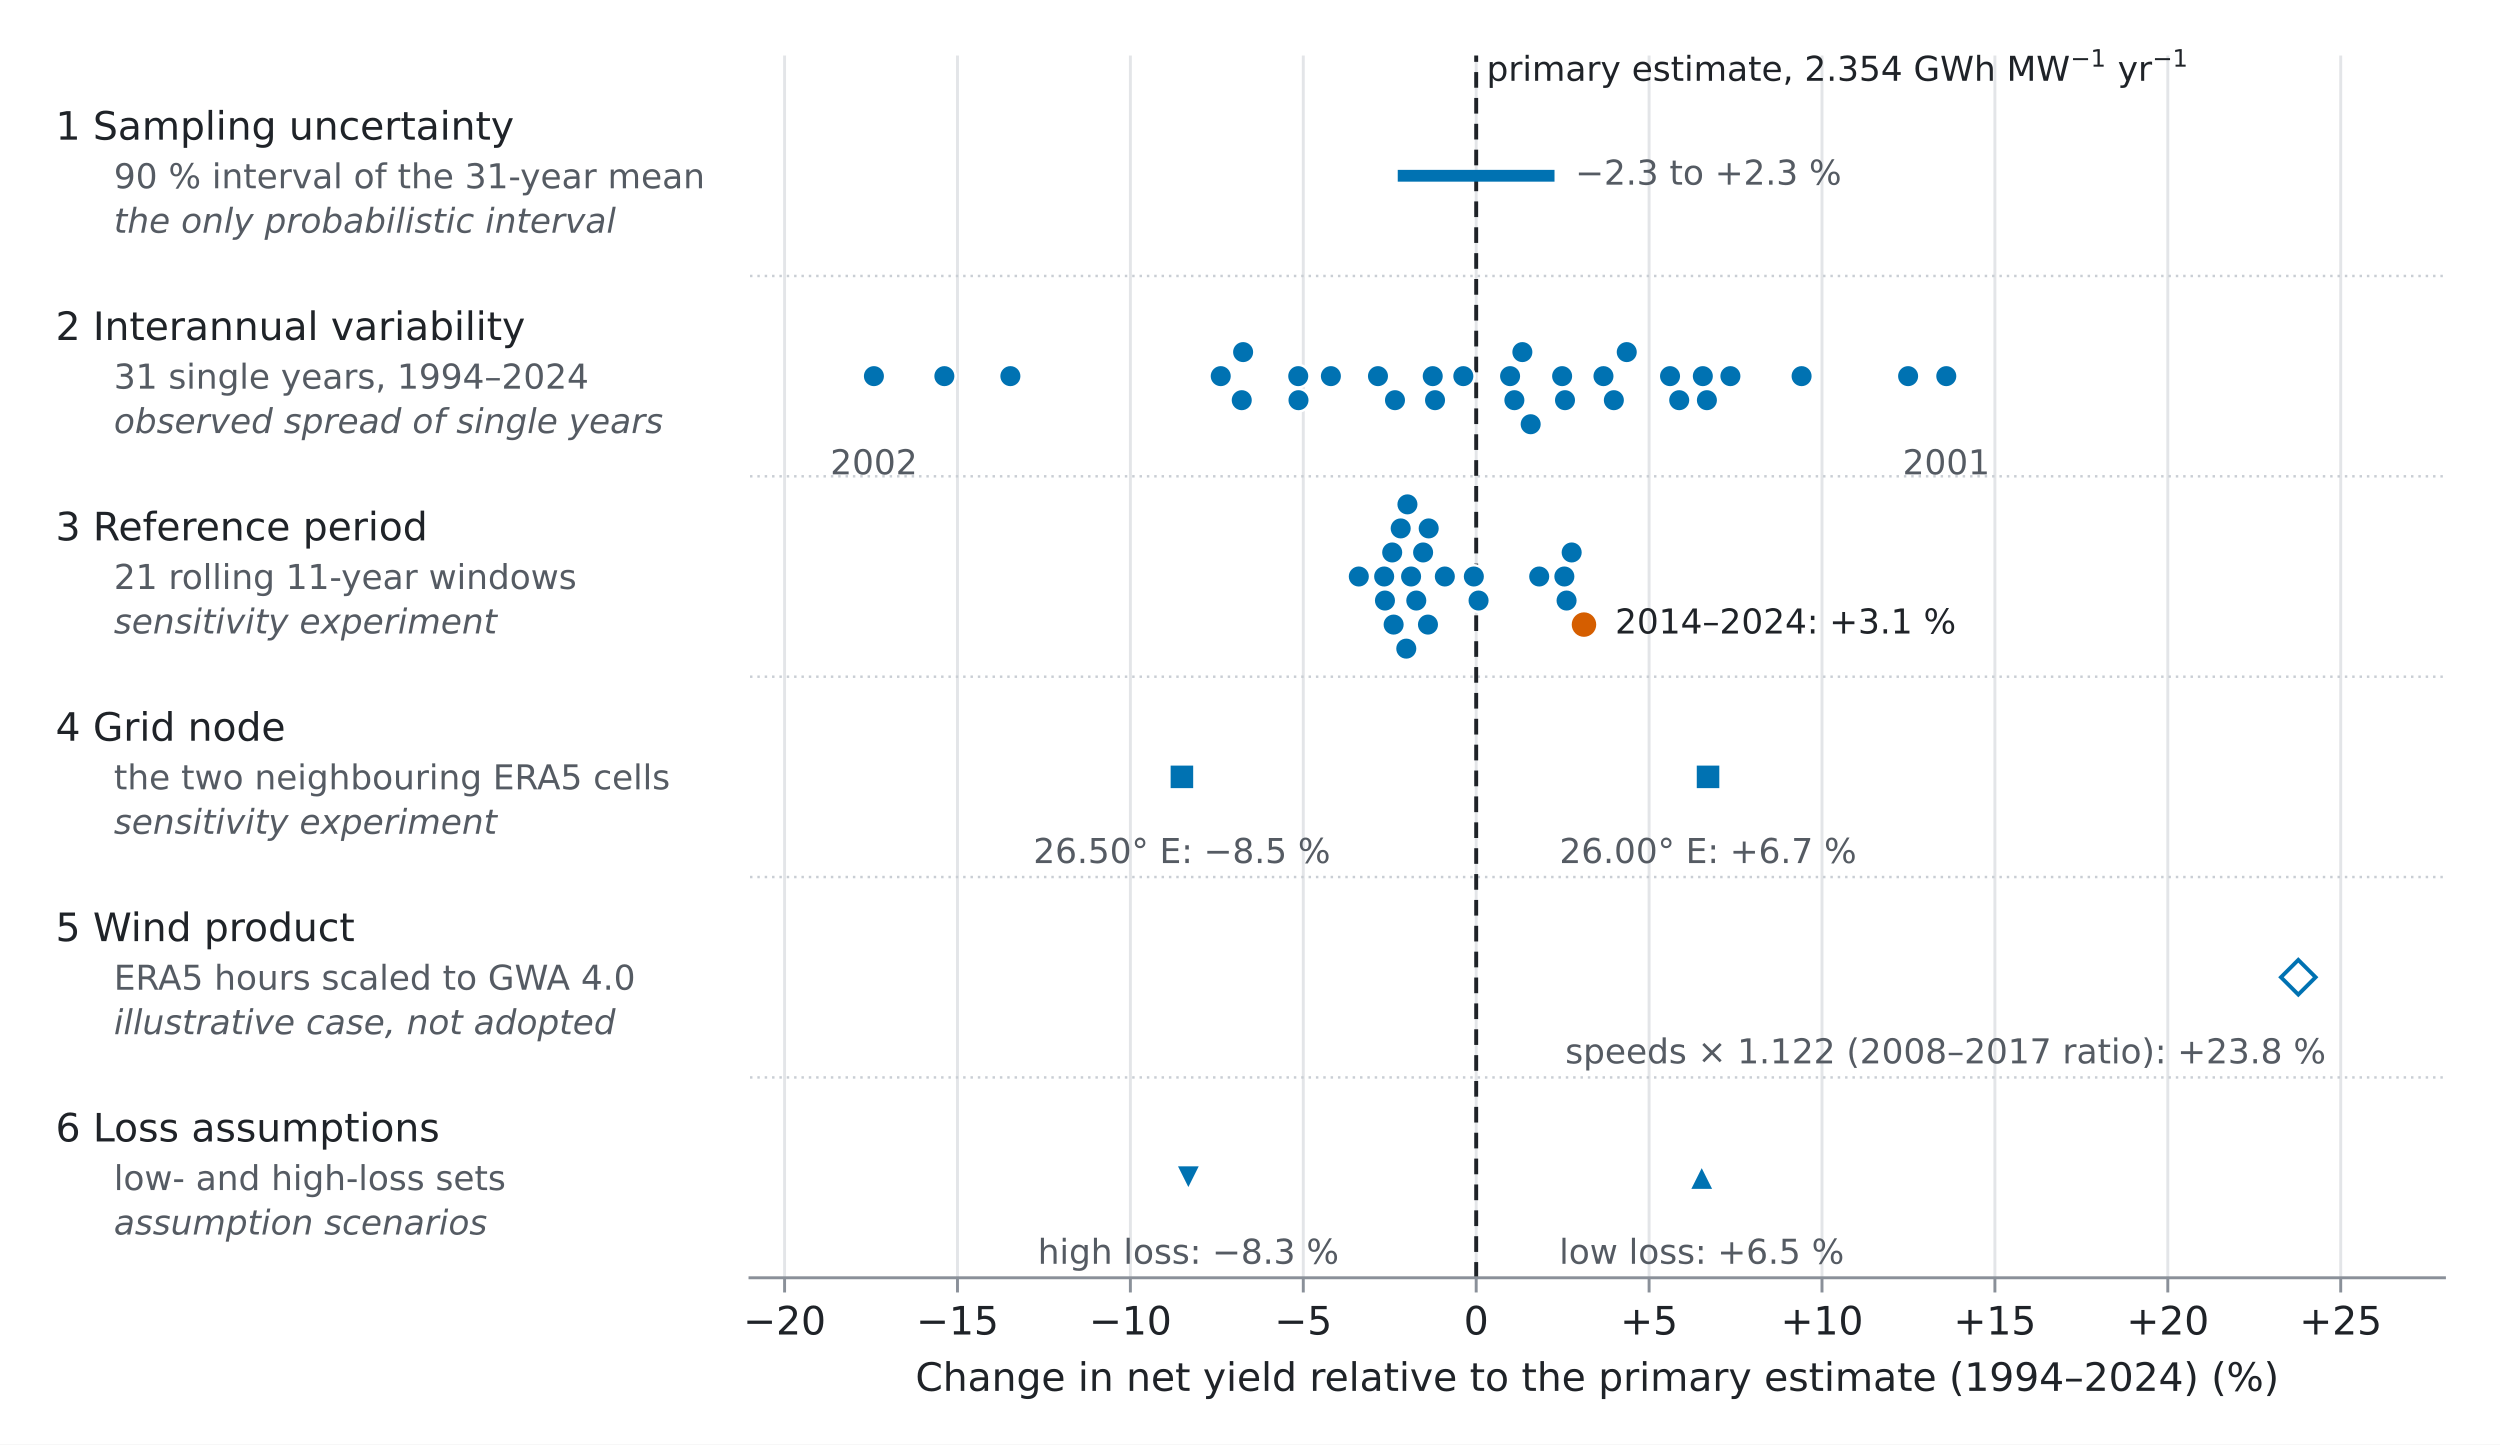
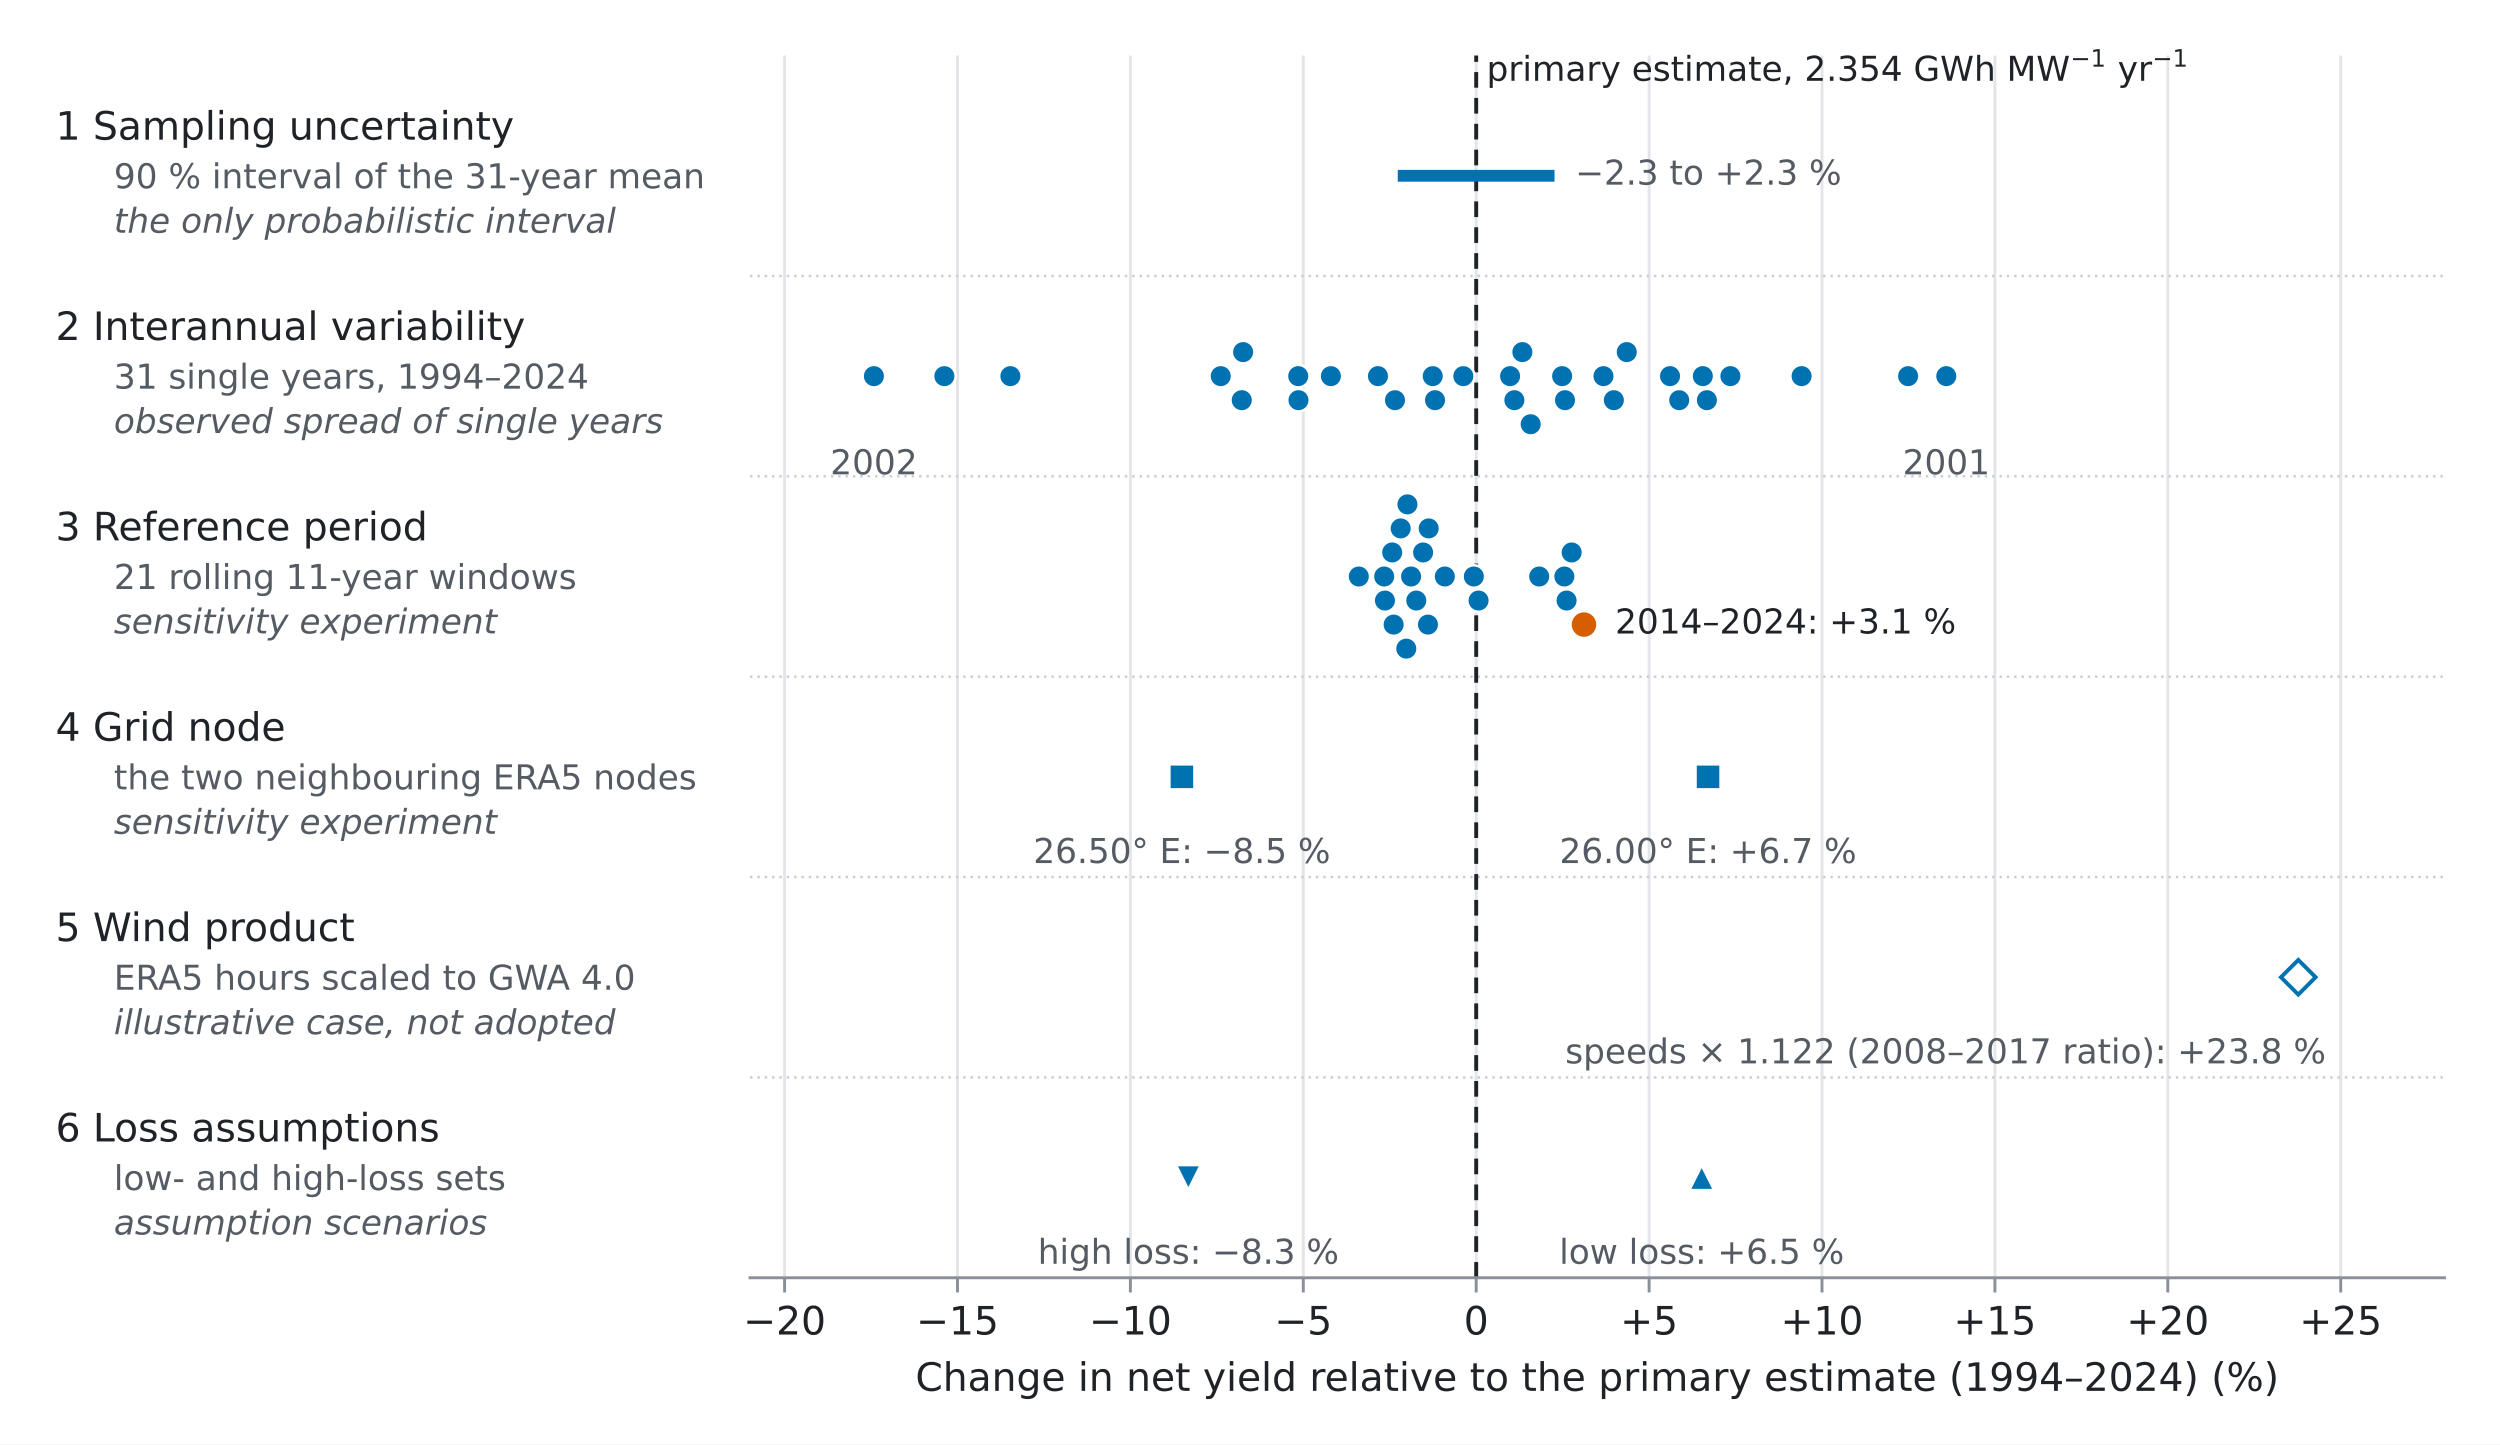
<svg xmlns="http://www.w3.org/2000/svg" xmlns:xlink="http://www.w3.org/1999/xlink" width="510.236pt" height="294.803pt" viewBox="0 0 510.236 294.803" version="1.1">
  <defs>
    <style type="text/css">*{stroke-linejoin: round; stroke-linecap: butt}</style>
  </defs>
  <g id="figure_1">
    <g id="patch_1">
      <path d="M 0 294.803  L 510.236 294.803  L 510.236 0  L 0 0  z " style="fill: #ffffff" />
    </g>
    <g id="axes_1">
      <g id="patch_2">
        <path d="M 153.071 260.787  L 498.898 260.787  L 498.898 11.339  L 153.071 11.339  L 153.071 260.787  z " style="fill: none" />
      </g>
      <g id="matplotlib.axis_1">
        <g id="xtick_1">
          <g id="line2d_1">
            <path d="M 160.129 260.787  L 160.129 11.339  " clip-path="url(#p670b126cd0)" style="fill: none; stroke: #e3e5e8; stroke-width: 0.6; stroke-linecap: square" />
          </g>
          <g id="line2d_2">
            <defs>
              <path id="m638cf57d21" d="M 0 0  L 0 3  " style="stroke: #8a9099; stroke-width: 0.6" />
            </defs>
            <g>
              <use xlink:href="#m638cf57d21" x="160.129" y="260.787" style="fill: #8a9099; stroke: #8a9099; stroke-width: 0.6" />
            </g>
          </g>
          <g id="text_1">
            <text style="font-size: 8px; font-family: 'DejaVu Sans'; text-anchor: middle; fill: #1f2328" x="160.129" y="272.366" transform="rotate(-0 160.1286 272.3655)">−20</text>
          </g>
        </g>
        <g id="xtick_2">
          <g id="line2d_3">
            <path d="M 195.417 260.787  L 195.417 11.339  " clip-path="url(#p670b126cd0)" style="fill: none; stroke: #e3e5e8; stroke-width: 0.6; stroke-linecap: square" />
          </g>
          <g id="line2d_4">
            <g>
              <use xlink:href="#m638cf57d21" x="195.417" y="260.787" style="fill: #8a9099; stroke: #8a9099; stroke-width: 0.6" />
            </g>
          </g>
          <g id="text_2">
            <text style="font-size: 8px; font-family: 'DejaVu Sans'; text-anchor: middle; fill: #1f2328" x="195.417" y="272.366" transform="rotate(-0 195.417 272.3655)">−15</text>
          </g>
        </g>
        <g id="xtick_3">
          <g id="line2d_5">
            <path d="M 230.705 260.787  L 230.705 11.339  " clip-path="url(#p670b126cd0)" style="fill: none; stroke: #e3e5e8; stroke-width: 0.6; stroke-linecap: square" />
          </g>
          <g id="line2d_6">
            <g>
              <use xlink:href="#m638cf57d21" x="230.705" y="260.787" style="fill: #8a9099; stroke: #8a9099; stroke-width: 0.6" />
            </g>
          </g>
          <g id="text_3">
            <text style="font-size: 8px; font-family: 'DejaVu Sans'; text-anchor: middle; fill: #1f2328" x="230.705" y="272.366" transform="rotate(-0 230.7054 272.3655)">−10</text>
          </g>
        </g>
        <g id="xtick_4">
          <g id="line2d_7">
            <path d="M 265.994 260.787  L 265.994 11.339  " clip-path="url(#p670b126cd0)" style="fill: none; stroke: #e3e5e8; stroke-width: 0.6; stroke-linecap: square" />
          </g>
          <g id="line2d_8">
            <g>
              <use xlink:href="#m638cf57d21" x="265.994" y="260.787" style="fill: #8a9099; stroke: #8a9099; stroke-width: 0.6" />
            </g>
          </g>
          <g id="text_4">
            <text style="font-size: 8px; font-family: 'DejaVu Sans'; text-anchor: middle; fill: #1f2328" x="265.994" y="272.366" transform="rotate(-0 265.9939 272.3655)">−5</text>
          </g>
        </g>
        <g id="xtick_5">
          <g id="line2d_9">
            <path d="M 301.282 260.787  L 301.282 11.339  " clip-path="url(#p670b126cd0)" style="fill: none; stroke: #e3e5e8; stroke-width: 0.6; stroke-linecap: square" />
          </g>
          <g id="line2d_10">
            <g>
              <use xlink:href="#m638cf57d21" x="301.282" y="260.787" style="fill: #8a9099; stroke: #8a9099; stroke-width: 0.6" />
            </g>
          </g>
          <g id="text_5">
            <text style="font-size: 8px; font-family: 'DejaVu Sans'; text-anchor: middle; fill: #1f2328" x="301.282" y="272.366" transform="rotate(-0 301.2823 272.3655)">0</text>
          </g>
        </g>
        <g id="xtick_6">
          <g id="line2d_11">
            <path d="M 336.571 260.787  L 336.571 11.339  " clip-path="url(#p670b126cd0)" style="fill: none; stroke: #e3e5e8; stroke-width: 0.6; stroke-linecap: square" />
          </g>
          <g id="line2d_12">
            <g>
              <use xlink:href="#m638cf57d21" x="336.571" y="260.787" style="fill: #8a9099; stroke: #8a9099; stroke-width: 0.6" />
            </g>
          </g>
          <g id="text_6">
            <text style="font-size: 8px; font-family: 'DejaVu Sans'; text-anchor: middle; fill: #1f2328" x="336.571" y="272.366" transform="rotate(-0 336.5708 272.3655)">+5</text>
          </g>
        </g>
        <g id="xtick_7">
          <g id="line2d_13">
            <path d="M 371.859 260.787  L 371.859 11.339  " clip-path="url(#p670b126cd0)" style="fill: none; stroke: #e3e5e8; stroke-width: 0.6; stroke-linecap: square" />
          </g>
          <g id="line2d_14">
            <g>
              <use xlink:href="#m638cf57d21" x="371.859" y="260.787" style="fill: #8a9099; stroke: #8a9099; stroke-width: 0.6" />
            </g>
          </g>
          <g id="text_7">
            <text style="font-size: 8px; font-family: 'DejaVu Sans'; text-anchor: middle; fill: #1f2328" x="371.859" y="272.366" transform="rotate(-0 371.8592 272.3655)">+10</text>
          </g>
        </g>
        <g id="xtick_8">
          <g id="line2d_15">
            <path d="M 407.148 260.787  L 407.148 11.339  " clip-path="url(#p670b126cd0)" style="fill: none; stroke: #e3e5e8; stroke-width: 0.6; stroke-linecap: square" />
          </g>
          <g id="line2d_16">
            <g>
              <use xlink:href="#m638cf57d21" x="407.148" y="260.787" style="fill: #8a9099; stroke: #8a9099; stroke-width: 0.6" />
            </g>
          </g>
          <g id="text_8">
            <text style="font-size: 8px; font-family: 'DejaVu Sans'; text-anchor: middle; fill: #1f2328" x="407.148" y="272.366" transform="rotate(-0 407.1477 272.3655)">+15</text>
          </g>
        </g>
        <g id="xtick_9">
          <g id="line2d_17">
            <path d="M 442.436 260.787  L 442.436 11.339  " clip-path="url(#p670b126cd0)" style="fill: none; stroke: #e3e5e8; stroke-width: 0.6; stroke-linecap: square" />
          </g>
          <g id="line2d_18">
            <g>
              <use xlink:href="#m638cf57d21" x="442.436" y="260.787" style="fill: #8a9099; stroke: #8a9099; stroke-width: 0.6" />
            </g>
          </g>
          <g id="text_9">
            <text style="font-size: 8px; font-family: 'DejaVu Sans'; text-anchor: middle; fill: #1f2328" x="442.436" y="272.366" transform="rotate(-0 442.4361 272.3655)">+20</text>
          </g>
        </g>
        <g id="xtick_10">
          <g id="line2d_19">
            <path d="M 477.725 260.787  L 477.725 11.339  " clip-path="url(#p670b126cd0)" style="fill: none; stroke: #e3e5e8; stroke-width: 0.6; stroke-linecap: square" />
          </g>
          <g id="line2d_20">
            <g>
              <use xlink:href="#m638cf57d21" x="477.725" y="260.787" style="fill: #8a9099; stroke: #8a9099; stroke-width: 0.6" />
            </g>
          </g>
          <g id="text_10">
            <text style="font-size: 8px; font-family: 'DejaVu Sans'; text-anchor: middle; fill: #1f2328" x="477.725" y="272.366" transform="rotate(-0 477.7246 272.3655)">+25</text>
          </g>
        </g>
        <g id="text_11">
          <text style="font-size: 8px; font-family: 'DejaVu Sans'; text-anchor: middle; fill: #1f2328" x="325.984" y="283.866" transform="rotate(-0 325.9843 283.8662)">Change in net yield relative to the primary estimate (1994–2024) (%)</text>
        </g>
      </g>
      <g id="matplotlib.axis_2" />
      <g id="row_separator">
        <path d="M 153.071 56.321  L 498.898 56.321  " clip-path="url(#p670b126cd0)" style="fill: none; stroke-dasharray: 0.5,1; stroke-dashoffset: 0; stroke: #c9ced4; stroke-width: 0.5" />
      </g>
      <g id="row_separator">
        <path d="M 153.071 97.214  L 498.898 97.214  " clip-path="url(#p670b126cd0)" style="fill: none; stroke-dasharray: 0.5,1; stroke-dashoffset: 0; stroke: #c9ced4; stroke-width: 0.5" />
      </g>
      <g id="row_separator">
        <path d="M 153.071 138.108  L 498.898 138.108  " clip-path="url(#p670b126cd0)" style="fill: none; stroke-dasharray: 0.5,1; stroke-dashoffset: 0; stroke: #c9ced4; stroke-width: 0.5" />
      </g>
      <g id="row_separator">
        <path d="M 153.071 179.001  L 498.898 179.001  " clip-path="url(#p670b126cd0)" style="fill: none; stroke-dasharray: 0.5,1; stroke-dashoffset: 0; stroke: #c9ced4; stroke-width: 0.5" />
      </g>
      <g id="row_separator">
        <path d="M 153.071 219.894  L 498.898 219.894  " clip-path="url(#p670b126cd0)" style="fill: none; stroke-dasharray: 0.5,1; stroke-dashoffset: 0; stroke: #c9ced4; stroke-width: 0.5" />
      </g>
      <g id="primary_reference">
        <path d="M 301.282 260.787  L 301.282 11.339  " clip-path="url(#p670b126cd0)" style="fill: none; stroke-dasharray: 3.2,2.08; stroke-dashoffset: 0; stroke: #1f2328; stroke-width: 0.8" />
      </g>
      <g id="patch_3">
        <path d="M 153.071 260.787  L 498.898 260.787  " style="fill: none; stroke: #8a9099; stroke-width: 0.6; stroke-linejoin: miter; stroke-linecap: square" />
      </g>
      <g id="sampling_interval">
        <path d="M 285.271 35.875  L 317.268 35.875  " clip-path="url(#p670b126cd0)" style="fill: none; stroke: #0072b2; stroke-width: 2.4" />
      </g>
      <g id="text_12">
        <text style="font-size: 7px; font-family: 'DejaVu Sans'; text-anchor: start; fill: #555b63" x="321.502" y="37.693" transform="rotate(-0 321.5025 37.69289)">−2.3 to +2.3 %</text>
      </g>
      <g id="annual_values">
        <defs>
          <path id="m4b68014a6b" d="M 0 2.3  C 0.61 2.3 1.195 2.058 1.626 1.626  C 2.058 1.195 2.3 0.61 2.3 0  C 2.3 -0.61 2.058 -1.195 1.626 -1.626  C 1.195 -2.058 0.61 -2.3 0 -2.3  C -0.61 -2.3 -1.195 -2.058 -1.626 -1.626  C -2.058 -1.195 -2.3 -0.61 -2.3 0  C -2.3 0.61 -2.058 1.195 -1.626 1.626  C -1.195 2.058 -0.61 2.3 0 2.3  z " style="stroke: #ffffff; stroke-width: 0.51" />
        </defs>
        <g clip-path="url(#p670b126cd0)">
          <use xlink:href="#m4b68014a6b" x="265.014" y="81.675" style="fill: #0072b2; stroke: #ffffff; stroke-width: 0.51" />
          <use xlink:href="#m4b68014a6b" x="319.408" y="81.675" style="fill: #0072b2; stroke: #ffffff; stroke-width: 0.51" />
          <use xlink:href="#m4b68014a6b" x="284.709" y="81.675" style="fill: #0072b2; stroke: #ffffff; stroke-width: 0.51" />
          <use xlink:href="#m4b68014a6b" x="292.412" y="76.768" style="fill: #0072b2; stroke: #ffffff; stroke-width: 0.51" />
          <use xlink:href="#m4b68014a6b" x="347.537" y="76.768" style="fill: #0072b2; stroke: #ffffff; stroke-width: 0.51" />
          <use xlink:href="#m4b68014a6b" x="206.213" y="76.768" style="fill: #0072b2; stroke: #ffffff; stroke-width: 0.51" />
          <use xlink:href="#m4b68014a6b" x="249.146" y="76.768" style="fill: #0072b2; stroke: #ffffff; stroke-width: 0.51" />
          <use xlink:href="#m4b68014a6b" x="397.226" y="76.768" style="fill: #0072b2; stroke: #ffffff; stroke-width: 0.51" />
          <use xlink:href="#m4b68014a6b" x="178.361" y="76.768" style="fill: #0072b2; stroke: #ffffff; stroke-width: 0.51" />
          <use xlink:href="#m4b68014a6b" x="327.259" y="76.768" style="fill: #0072b2; stroke: #ffffff; stroke-width: 0.51" />
          <use xlink:href="#m4b68014a6b" x="312.403" y="86.582" style="fill: #0072b2; stroke: #ffffff; stroke-width: 0.51" />
          <use xlink:href="#m4b68014a6b" x="292.883" y="81.675" style="fill: #0072b2; stroke: #ffffff; stroke-width: 0.51" />
          <use xlink:href="#m4b68014a6b" x="271.626" y="76.768" style="fill: #0072b2; stroke: #ffffff; stroke-width: 0.51" />
          <use xlink:href="#m4b68014a6b" x="253.713" y="71.861" style="fill: #0072b2; stroke: #ffffff; stroke-width: 0.51" />
          <use xlink:href="#m4b68014a6b" x="308.2" y="76.768" style="fill: #0072b2; stroke: #ffffff; stroke-width: 0.51" />
          <use xlink:href="#m4b68014a6b" x="253.435" y="81.675" style="fill: #0072b2; stroke: #ffffff; stroke-width: 0.51" />
          <use xlink:href="#m4b68014a6b" x="281.236" y="76.768" style="fill: #0072b2; stroke: #ffffff; stroke-width: 0.51" />
          <use xlink:href="#m4b68014a6b" x="329.379" y="81.675" style="fill: #0072b2; stroke: #ffffff; stroke-width: 0.51" />
          <use xlink:href="#m4b68014a6b" x="348.368" y="81.675" style="fill: #0072b2; stroke: #ffffff; stroke-width: 0.51" />
          <use xlink:href="#m4b68014a6b" x="264.963" y="76.768" style="fill: #0072b2; stroke: #ffffff; stroke-width: 0.51" />
          <use xlink:href="#m4b68014a6b" x="192.739" y="76.768" style="fill: #0072b2; stroke: #ffffff; stroke-width: 0.51" />
          <use xlink:href="#m4b68014a6b" x="310.706" y="71.861" style="fill: #0072b2; stroke: #ffffff; stroke-width: 0.51" />
          <use xlink:href="#m4b68014a6b" x="353.164" y="76.768" style="fill: #0072b2; stroke: #ffffff; stroke-width: 0.51" />
          <use xlink:href="#m4b68014a6b" x="298.656" y="76.768" style="fill: #0072b2; stroke: #ffffff; stroke-width: 0.51" />
          <use xlink:href="#m4b68014a6b" x="367.694" y="76.768" style="fill: #0072b2; stroke: #ffffff; stroke-width: 0.51" />
          <use xlink:href="#m4b68014a6b" x="318.822" y="76.768" style="fill: #0072b2; stroke: #ffffff; stroke-width: 0.51" />
          <use xlink:href="#m4b68014a6b" x="389.434" y="76.768" style="fill: #0072b2; stroke: #ffffff; stroke-width: 0.51" />
          <use xlink:href="#m4b68014a6b" x="342.718" y="81.675" style="fill: #0072b2; stroke: #ffffff; stroke-width: 0.51" />
          <use xlink:href="#m4b68014a6b" x="340.845" y="76.768" style="fill: #0072b2; stroke: #ffffff; stroke-width: 0.51" />
          <use xlink:href="#m4b68014a6b" x="332.01" y="71.861" style="fill: #0072b2; stroke: #ffffff; stroke-width: 0.51" />
          <use xlink:href="#m4b68014a6b" x="309.077" y="81.675" style="fill: #0072b2; stroke: #ffffff; stroke-width: 0.51" />
        </g>
      </g>
      <g id="text_13">
        <text style="font-size: 7px; font-family: 'DejaVu Sans'; text-anchor: middle; fill: #555b63" x="178.361" y="96.808" transform="rotate(-0 178.3613 96.80771)">2002</text>
      </g>
      <g id="text_14">
        <text style="font-size: 7px; font-family: 'DejaVu Sans'; text-anchor: middle; fill: #555b63" x="397.226" y="96.808" transform="rotate(-0 397.2264 96.80771)">2001</text>
      </g>
      <g id="windows">
        <g clip-path="url(#p670b126cd0)">
          <use xlink:href="#m4b68014a6b" x="289.057" y="122.568" style="fill: #0072b2; stroke: #ffffff; stroke-width: 0.51" />
          <use xlink:href="#m4b68014a6b" x="291.589" y="107.847" style="fill: #0072b2; stroke: #ffffff; stroke-width: 0.51" />
          <use xlink:href="#m4b68014a6b" x="287.249" y="102.939" style="fill: #0072b2; stroke: #ffffff; stroke-width: 0.51" />
          <use xlink:href="#m4b68014a6b" x="284.433" y="127.475" style="fill: #0072b2; stroke: #ffffff; stroke-width: 0.51" />
          <use xlink:href="#m4b68014a6b" x="285.873" y="107.847" style="fill: #0072b2; stroke: #ffffff; stroke-width: 0.51" />
          <use xlink:href="#m4b68014a6b" x="277.325" y="117.661" style="fill: #0072b2; stroke: #ffffff; stroke-width: 0.51" />
          <use xlink:href="#m4b68014a6b" x="284.14" y="112.754" style="fill: #0072b2; stroke: #ffffff; stroke-width: 0.51" />
          <use xlink:href="#m4b68014a6b" x="291.439" y="127.475" style="fill: #0072b2; stroke: #ffffff; stroke-width: 0.51" />
          <use xlink:href="#m4b68014a6b" x="287.015" y="132.383" style="fill: #0072b2; stroke: #ffffff; stroke-width: 0.51" />
          <use xlink:href="#m4b68014a6b" x="294.882" y="117.661" style="fill: #0072b2; stroke: #ffffff; stroke-width: 0.51" />
          <use xlink:href="#m4b68014a6b" x="282.662" y="122.568" style="fill: #0072b2; stroke: #ffffff; stroke-width: 0.51" />
          <use xlink:href="#m4b68014a6b" x="282.5" y="117.661" style="fill: #0072b2; stroke: #ffffff; stroke-width: 0.51" />
          <use xlink:href="#m4b68014a6b" x="287.994" y="117.661" style="fill: #0072b2; stroke: #ffffff; stroke-width: 0.51" />
          <use xlink:href="#m4b68014a6b" x="290.449" y="112.754" style="fill: #0072b2; stroke: #ffffff; stroke-width: 0.51" />
          <use xlink:href="#m4b68014a6b" x="300.803" y="117.661" style="fill: #0072b2; stroke: #ffffff; stroke-width: 0.51" />
          <use xlink:href="#m4b68014a6b" x="301.766" y="122.568" style="fill: #0072b2; stroke: #ffffff; stroke-width: 0.51" />
          <use xlink:href="#m4b68014a6b" x="314.143" y="117.661" style="fill: #0072b2; stroke: #ffffff; stroke-width: 0.51" />
          <use xlink:href="#m4b68014a6b" x="319.728" y="122.568" style="fill: #0072b2; stroke: #ffffff; stroke-width: 0.51" />
          <use xlink:href="#m4b68014a6b" x="320.769" y="112.754" style="fill: #0072b2; stroke: #ffffff; stroke-width: 0.51" />
          <use xlink:href="#m4b68014a6b" x="319.276" y="117.661" style="fill: #0072b2; stroke: #ffffff; stroke-width: 0.51" />
        </g>
      </g>
      <g id="text_15">
        <text style="font-size: 7px; font-family: 'DejaVu Sans'; text-anchor: start; fill: #1f2328" x="329.633" y="129.294" transform="rotate(-0 329.6327 129.2938)">2014–2024: +3.1 %</text>
      </g>
      <g id="node">
        <defs>
          <path id="mcb89e98f0c" d="M -2.6 2.6  L 2.6 2.6  L 2.6 -2.6  L -2.6 -2.6  z " style="stroke: #ffffff; stroke-width: 0.6; stroke-linejoin: miter" />
        </defs>
        <g clip-path="url(#p670b126cd0)">
          <use xlink:href="#mcb89e98f0c" x="348.601" y="158.554" style="fill: #0072b2; stroke: #ffffff; stroke-width: 0.6; stroke-linejoin: miter" />
        </g>
      </g>
      <g id="text_16">
        <text style="font-size: 7px; font-family: 'DejaVu Sans'; text-anchor: middle; fill: #555b63" x="348.601" y="176.141" transform="rotate(-0 348.6008 176.1406)">26.00° E: +6.7 %</text>
      </g>
      <g id="node">
        <g clip-path="url(#p670b126cd0)">
          <use xlink:href="#mcb89e98f0c" x="241.221" y="158.554" style="fill: #0072b2; stroke: #ffffff; stroke-width: 0.6; stroke-linejoin: miter" />
        </g>
      </g>
      <g id="text_17">
        <text style="font-size: 7px; font-family: 'DejaVu Sans'; text-anchor: middle; fill: #555b63" x="241.221" y="176.141" transform="rotate(-0 241.2215 176.1406)">26.50° E: −8.5 %</text>
      </g>
      <g id="product_scaled">
        <defs>
          <path id="md58d87f4db" d="M -0 3.536  L 3.536 0  L 0 -3.536  L -3.536 -0  z " style="stroke: #0072b2; stroke-width: 0.8; stroke-linejoin: miter" />
        </defs>
        <g clip-path="url(#p670b126cd0)">
          <use xlink:href="#md58d87f4db" x="469.066" y="199.448" style="fill: #ffffff; stroke: #0072b2; stroke-width: 0.8; stroke-linejoin: miter" />
        </g>
      </g>
      <g id="text_18">
        <text style="font-size: 7px; font-family: 'DejaVu Sans'; text-anchor: end; fill: #555b63" x="474.712" y="217.034" transform="rotate(-0 474.7122 217.0344)">speeds × 1.122 (2008–2017 ratio): +23.8 %</text>
      </g>
      <g id="loss">
        <defs>
          <path id="mbef20d3e61" d="M 0 -2.6  L -2.6 2.6  L 2.6 2.6  z " style="stroke: #ffffff; stroke-width: 0.6; stroke-linejoin: miter" />
        </defs>
        <g clip-path="url(#p670b126cd0)">
          <use xlink:href="#mbef20d3e61" x="347.311" y="240.341" style="fill: #0072b2; stroke: #ffffff; stroke-width: 0.6; stroke-linejoin: miter" />
        </g>
      </g>
      <g id="text_19">
        <text style="font-size: 7px; font-family: 'DejaVu Sans'; text-anchor: middle; fill: #555b63" x="347.311" y="257.928" transform="rotate(-0 347.3107 257.9277)">low loss: +6.5 %</text>
      </g>
      <g id="loss">
        <defs>
          <path id="m0880c8dba3" d="M -0 2.6  L 2.6 -2.6  L -2.6 -2.6  z " style="stroke: #ffffff; stroke-width: 0.6; stroke-linejoin: miter" />
        </defs>
        <g clip-path="url(#p670b126cd0)">
          <use xlink:href="#m0880c8dba3" x="242.538" y="240.341" style="fill: #0072b2; stroke: #ffffff; stroke-width: 0.6; stroke-linejoin: miter" />
        </g>
      </g>
      <g id="text_20">
        <text style="font-size: 7px; font-family: 'DejaVu Sans'; text-anchor: middle; fill: #555b63" x="242.538" y="257.928" transform="rotate(-0 242.5385 257.9277)">high loss: −8.3 %</text>
      </g>
      <g id="text_21">
        <g style="fill: #1f2328" transform="translate(303.3996 17.02422)">
          <text>
            <tspan x="0" y="-0.532" style="font-size: 7px; font-family: 'DejaVu Sans'; fill: #1f2328">p</tspan>
            <tspan x="4.443" y="-0.532" style="font-size: 7px; font-family: 'DejaVu Sans'; fill: #1f2328">r</tspan>
            <tspan x="7.321" y="-0.532" style="font-size: 7px; font-family: 'DejaVu Sans'; fill: #1f2328">i</tspan>
            <tspan x="9.266" y="-0.532" style="font-size: 7px; font-family: 'DejaVu Sans'; fill: #1f2328">m</tspan>
            <tspan x="16.085" y="-0.532" style="font-size: 7px; font-family: 'DejaVu Sans'; fill: #1f2328">a</tspan>
            <tspan x="20.375" y="-0.532" style="font-size: 7px; font-family: 'DejaVu Sans'; fill: #1f2328">r</tspan>
            <tspan x="23.252" y="-0.532" style="font-size: 7px; font-family: 'DejaVu Sans'; fill: #1f2328">y</tspan>
            <tspan x="27.395" y="-0.532" style="font-size: 7px; font-family: 'DejaVu Sans'; fill: #1f2328"> </tspan>
            <tspan x="29.62" y="-0.532" style="font-size: 7px; font-family: 'DejaVu Sans'; fill: #1f2328">e</tspan>
            <tspan x="33.927" y="-0.532" style="font-size: 7px; font-family: 'DejaVu Sans'; fill: #1f2328">s</tspan>
            <tspan x="37.574" y="-0.532" style="font-size: 7px; font-family: 'DejaVu Sans'; fill: #1f2328">t</tspan>
            <tspan x="40.318" y="-0.532" style="font-size: 7px; font-family: 'DejaVu Sans'; fill: #1f2328">i</tspan>
            <tspan x="42.263" y="-0.532" style="font-size: 7px; font-family: 'DejaVu Sans'; fill: #1f2328">m</tspan>
            <tspan x="49.082" y="-0.532" style="font-size: 7px; font-family: 'DejaVu Sans'; fill: #1f2328">a</tspan>
            <tspan x="53.372" y="-0.532" style="font-size: 7px; font-family: 'DejaVu Sans'; fill: #1f2328">t</tspan>
            <tspan x="56.116" y="-0.532" style="font-size: 7px; font-family: 'DejaVu Sans'; fill: #1f2328">e</tspan>
            <tspan x="60.423" y="-0.532" style="font-size: 7px; font-family: 'DejaVu Sans'; fill: #1f2328">,</tspan>
            <tspan x="62.648" y="-0.532" style="font-size: 7px; font-family: 'DejaVu Sans'; fill: #1f2328"> </tspan>
            <tspan x="64.873" y="-0.532" style="font-size: 7px; font-family: 'DejaVu Sans'; fill: #1f2328">2</tspan>
            <tspan x="69.327" y="-0.532" style="font-size: 7px; font-family: 'DejaVu Sans'; fill: #1f2328">.</tspan>
            <tspan x="71.552" y="-0.532" style="font-size: 7px; font-family: 'DejaVu Sans'; fill: #1f2328">3</tspan>
            <tspan x="76.005" y="-0.532" style="font-size: 7px; font-family: 'DejaVu Sans'; fill: #1f2328">5</tspan>
            <tspan x="80.459" y="-0.532" style="font-size: 7px; font-family: 'DejaVu Sans'; fill: #1f2328">4</tspan>
            <tspan x="84.913" y="-0.532" style="font-size: 7px; font-family: 'DejaVu Sans'; fill: #1f2328"> </tspan>
            <tspan x="87.138" y="-0.532" style="font-size: 7px; font-family: 'DejaVu Sans'; fill: #1f2328">G</tspan>
            <tspan x="92.562" y="-0.532" style="font-size: 7px; font-family: 'DejaVu Sans'; fill: #1f2328">W</tspan>
            <tspan x="99.483" y="-0.532" style="font-size: 7px; font-family: 'DejaVu Sans'; fill: #1f2328">h</tspan>
            <tspan x="103.92" y="-0.532" style="font-size: 7px; font-family: 'DejaVu Sans'; fill: #1f2328"> </tspan>
            <tspan x="106.145" y="-0.532" style="font-size: 7px; font-family: 'DejaVu Sans'; fill: #1f2328">M</tspan>
            <tspan x="112.185" y="-0.532" style="font-size: 7px; font-family: 'DejaVu Sans'; fill: #1f2328">W</tspan>
            <tspan x="126.588" y="-0.532" style="font-size: 7px; font-family: 'DejaVu Sans'; fill: #1f2328"> </tspan>
            <tspan x="128.813" y="-0.532" style="font-size: 7px; font-family: 'DejaVu Sans'; fill: #1f2328">y</tspan>
            <tspan x="132.955" y="-0.532" style="font-size: 7px; font-family: 'DejaVu Sans'; fill: #1f2328">r</tspan>
            <tspan x="119.173" y="-3.423" style="font-size: 4.9px; font-family: 'DejaVu Sans'; fill: #1f2328">−</tspan>
            <tspan x="123.279" y="-3.423" style="font-size: 4.9px; font-family: 'DejaVu Sans'; fill: #1f2328">1</tspan>
            <tspan x="135.9" y="-3.423" style="font-size: 4.9px; font-family: 'DejaVu Sans'; fill: #1f2328">−</tspan>
            <tspan x="140.006" y="-3.423" style="font-size: 4.9px; font-family: 'DejaVu Sans'; fill: #1f2328">1</tspan>
          </text>
        </g>
      </g>
      <g id="window_2014_2024">
        <defs>
          <path id="m158e76c730" d="M 0 2.8  C 0.743 2.8 1.455 2.505 1.98 1.98  C 2.505 1.455 2.8 0.743 2.8 0  C 2.8 -0.743 2.505 -1.455 1.98 -1.98  C 1.455 -2.505 0.743 -2.8 0 -2.8  C -0.743 -2.8 -1.455 -2.505 -1.98 -1.98  C -2.505 -1.455 -2.8 -0.743 -2.8 0  C -2.8 0.743 -2.505 1.455 -1.98 1.98  C -1.455 2.505 -0.743 2.8 0 2.8  z " style="stroke: #ffffff; stroke-width: 0.6" />
        </defs>
        <g clip-path="url(#p670b126cd0)">
          <use xlink:href="#m158e76c730" x="323.281" y="127.475" style="fill: #d55e00; stroke: #ffffff; stroke-width: 0.6" />
        </g>
      </g>
    </g>
    <g id="text_22">
      <text style="font-size: 8px; font-family: 'DejaVu Sans'; text-anchor: start; fill: #1f2328" x="11.339" y="28.504" transform="rotate(-0 11.33858 28.50445)">1  Sampling uncertainty</text>
    </g>
    <g id="text_23">
      <text style="font-size: 7px; font-family: 'DejaVu Sans'; text-anchor: start; fill: #555b63" x="23.244" y="38.426" transform="rotate(-0 23.24409 38.42571)">90 % interval of the 31-year mean</text>
    </g>
    <g id="kind_sampling_uncertainty_of_period_mean">
      <text style="font-style: italic; font-size: 7px; font-family: 'DejaVu Sans'; text-anchor: start; fill: #555b63" x="23.244" y="47.497" transform="rotate(-0 23.24409 47.49658)">the only probabilistic interval</text>
    </g>
    <g id="text_24">
      <text style="font-size: 8px; font-family: 'DejaVu Sans'; text-anchor: start; fill: #1f2328" x="11.339" y="69.398" transform="rotate(-0 11.33858 69.3977)">2  Interannual variability</text>
    </g>
    <g id="text_25">
      <text style="font-size: 7px; font-family: 'DejaVu Sans'; text-anchor: start; fill: #555b63" x="23.244" y="79.319" transform="rotate(-0 23.24409 79.31896)">31 single years, 1994–2024</text>
    </g>
    <g id="kind_interannual_variability">
      <text style="font-style: italic; font-size: 7px; font-family: 'DejaVu Sans'; text-anchor: start; fill: #555b63" x="23.244" y="88.39" transform="rotate(-0 23.24409 88.38983)">observed spread of single years</text>
    </g>
    <g id="text_26">
      <text style="font-size: 8px; font-family: 'DejaVu Sans'; text-anchor: start; fill: #1f2328" x="11.339" y="110.291" transform="rotate(-0 11.33858 110.291)">3  Reference period</text>
    </g>
    <g id="text_27">
      <text style="font-size: 7px; font-family: 'DejaVu Sans'; text-anchor: start; fill: #555b63" x="23.244" y="120.212" transform="rotate(-0 23.24409 120.2122)">21 rolling 11-year windows</text>
    </g>
    <g id="kind_period_selection_sensitivity">
      <text style="font-style: italic; font-size: 7px; font-family: 'DejaVu Sans'; text-anchor: start; fill: #555b63" x="23.244" y="129.283" transform="rotate(-0 23.24409 129.2831)">sensitivity experiment</text>
    </g>
    <g id="text_28">
      <text style="font-size: 8px; font-family: 'DejaVu Sans'; text-anchor: start; fill: #1f2328" x="11.339" y="151.184" transform="rotate(-0 11.33858 151.1842)">4  Grid node</text>
    </g>
    <g id="text_29">
-       <text style="font-size: 7px; font-family: 'DejaVu Sans'; text-anchor: start; fill: #555b63" x="23.244" y="161.105" transform="rotate(-0 23.24409 161.1055)">the two neighbouring ERA5 cells</text>
+       <text style="font-size: 7px; font-family: 'DejaVu Sans'; text-anchor: start; fill: #555b63" x="23.244" y="161.105" transform="rotate(-0 23.24409 161.1055)">the two neighbouring ERA5 nodes</text>
    </g>
    <g id="kind_grid_node_sensitivity">
      <text style="font-style: italic; font-size: 7px; font-family: 'DejaVu Sans'; text-anchor: start; fill: #555b63" x="23.244" y="170.176" transform="rotate(-0 23.24409 170.1763)">sensitivity experiment</text>
    </g>
    <g id="text_30">
      <text style="font-size: 8px; font-family: 'DejaVu Sans'; text-anchor: start; fill: #1f2328" x="11.339" y="192.077" transform="rotate(-0 11.33858 192.0774)">5  Wind product</text>
    </g>
    <g id="text_31">
      <text style="font-size: 7px; font-family: 'DejaVu Sans'; text-anchor: start; fill: #555b63" x="23.244" y="201.999" transform="rotate(-0 23.24409 201.9987)">ERA5 hours scaled to GWA 4.0</text>
    </g>
    <g id="kind_wind_product_discrepancy">
      <text style="font-style: italic; font-size: 7px; font-family: 'DejaVu Sans'; text-anchor: start; fill: #555b63" x="23.244" y="211.07" transform="rotate(-0 23.24409 211.0696)">illustrative case, not adopted</text>
    </g>
    <g id="text_32">
      <text style="font-size: 8px; font-family: 'DejaVu Sans'; text-anchor: start; fill: #1f2328" x="11.339" y="232.971" transform="rotate(-0 11.33858 232.9707)">6  Loss assumptions</text>
    </g>
    <g id="text_33">
      <text style="font-size: 7px; font-family: 'DejaVu Sans'; text-anchor: start; fill: #555b63" x="23.244" y="242.892" transform="rotate(-0 23.24409 242.892)">low- and high-loss sets</text>
    </g>
    <g id="kind_loss_assumption_sensitivity">
      <text style="font-style: italic; font-size: 7px; font-family: 'DejaVu Sans'; text-anchor: start; fill: #555b63" x="23.244" y="251.963" transform="rotate(-0 23.24409 251.9628)">assumption scenarios</text>
    </g>
  </g>
  <defs>
    <clipPath id="p670b126cd0">
      <rect x="153.071" y="11.339" width="345.827" height="249.449" />
    </clipPath>
  </defs>
</svg>
